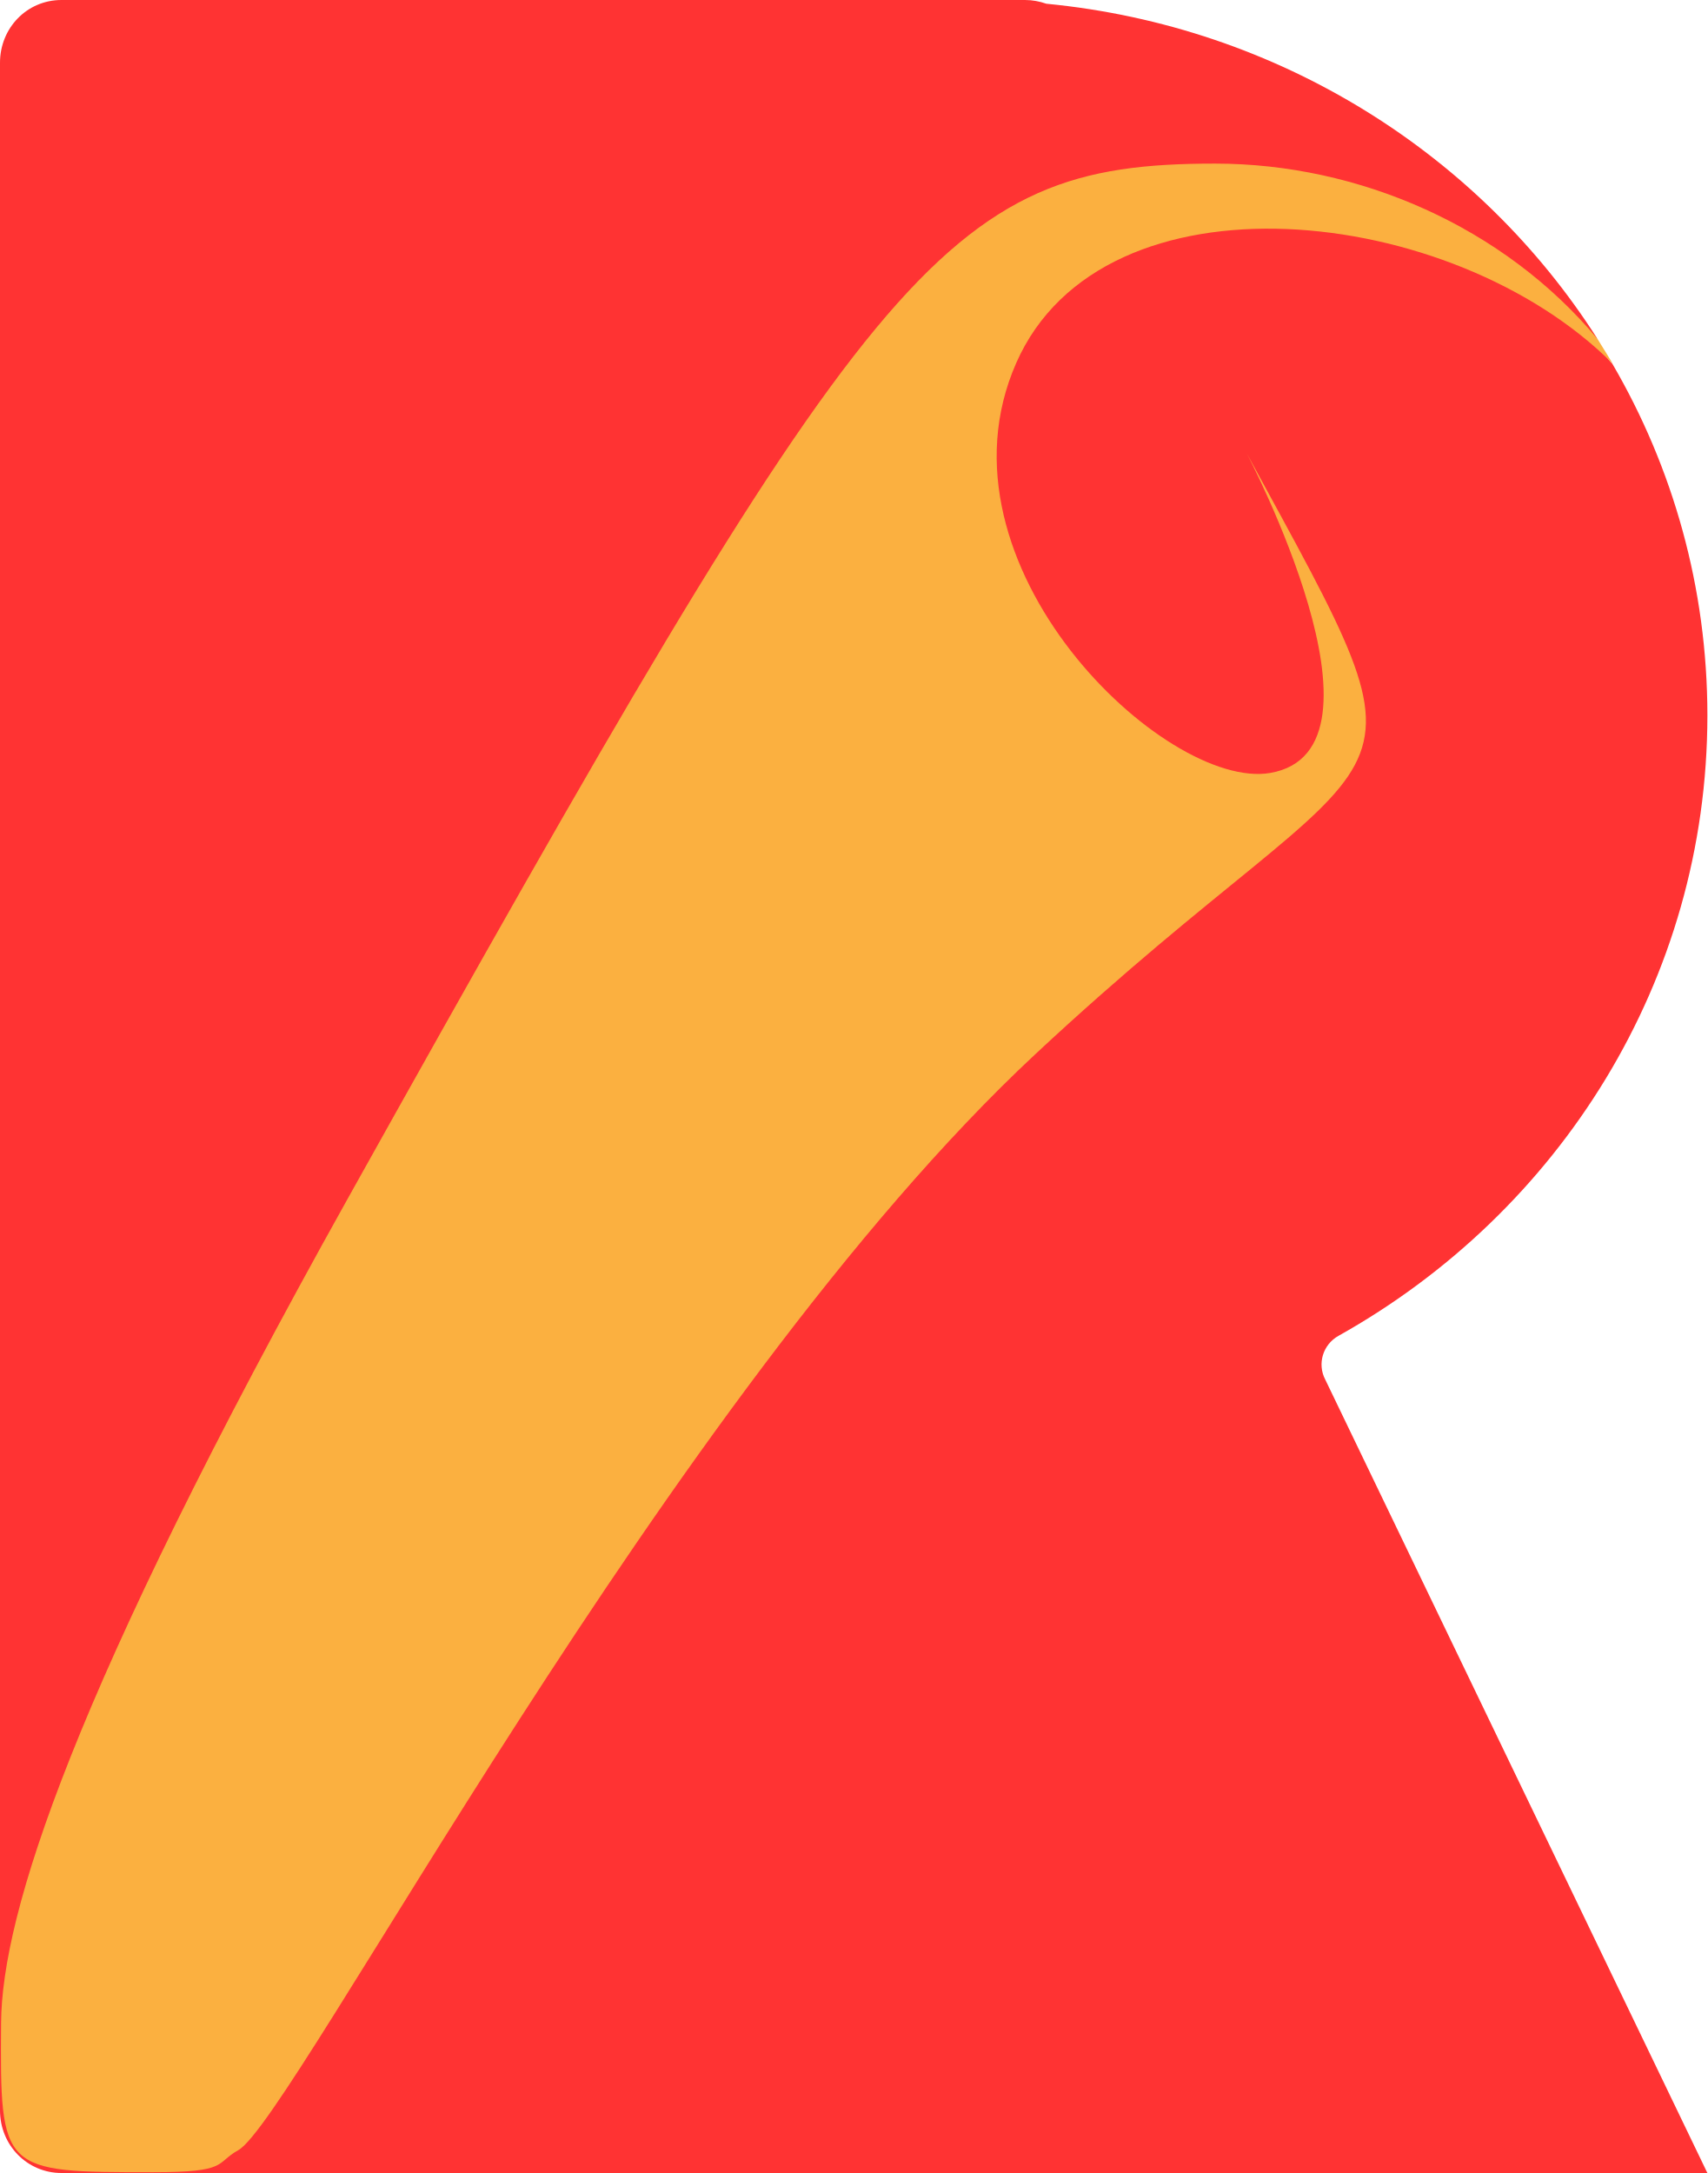
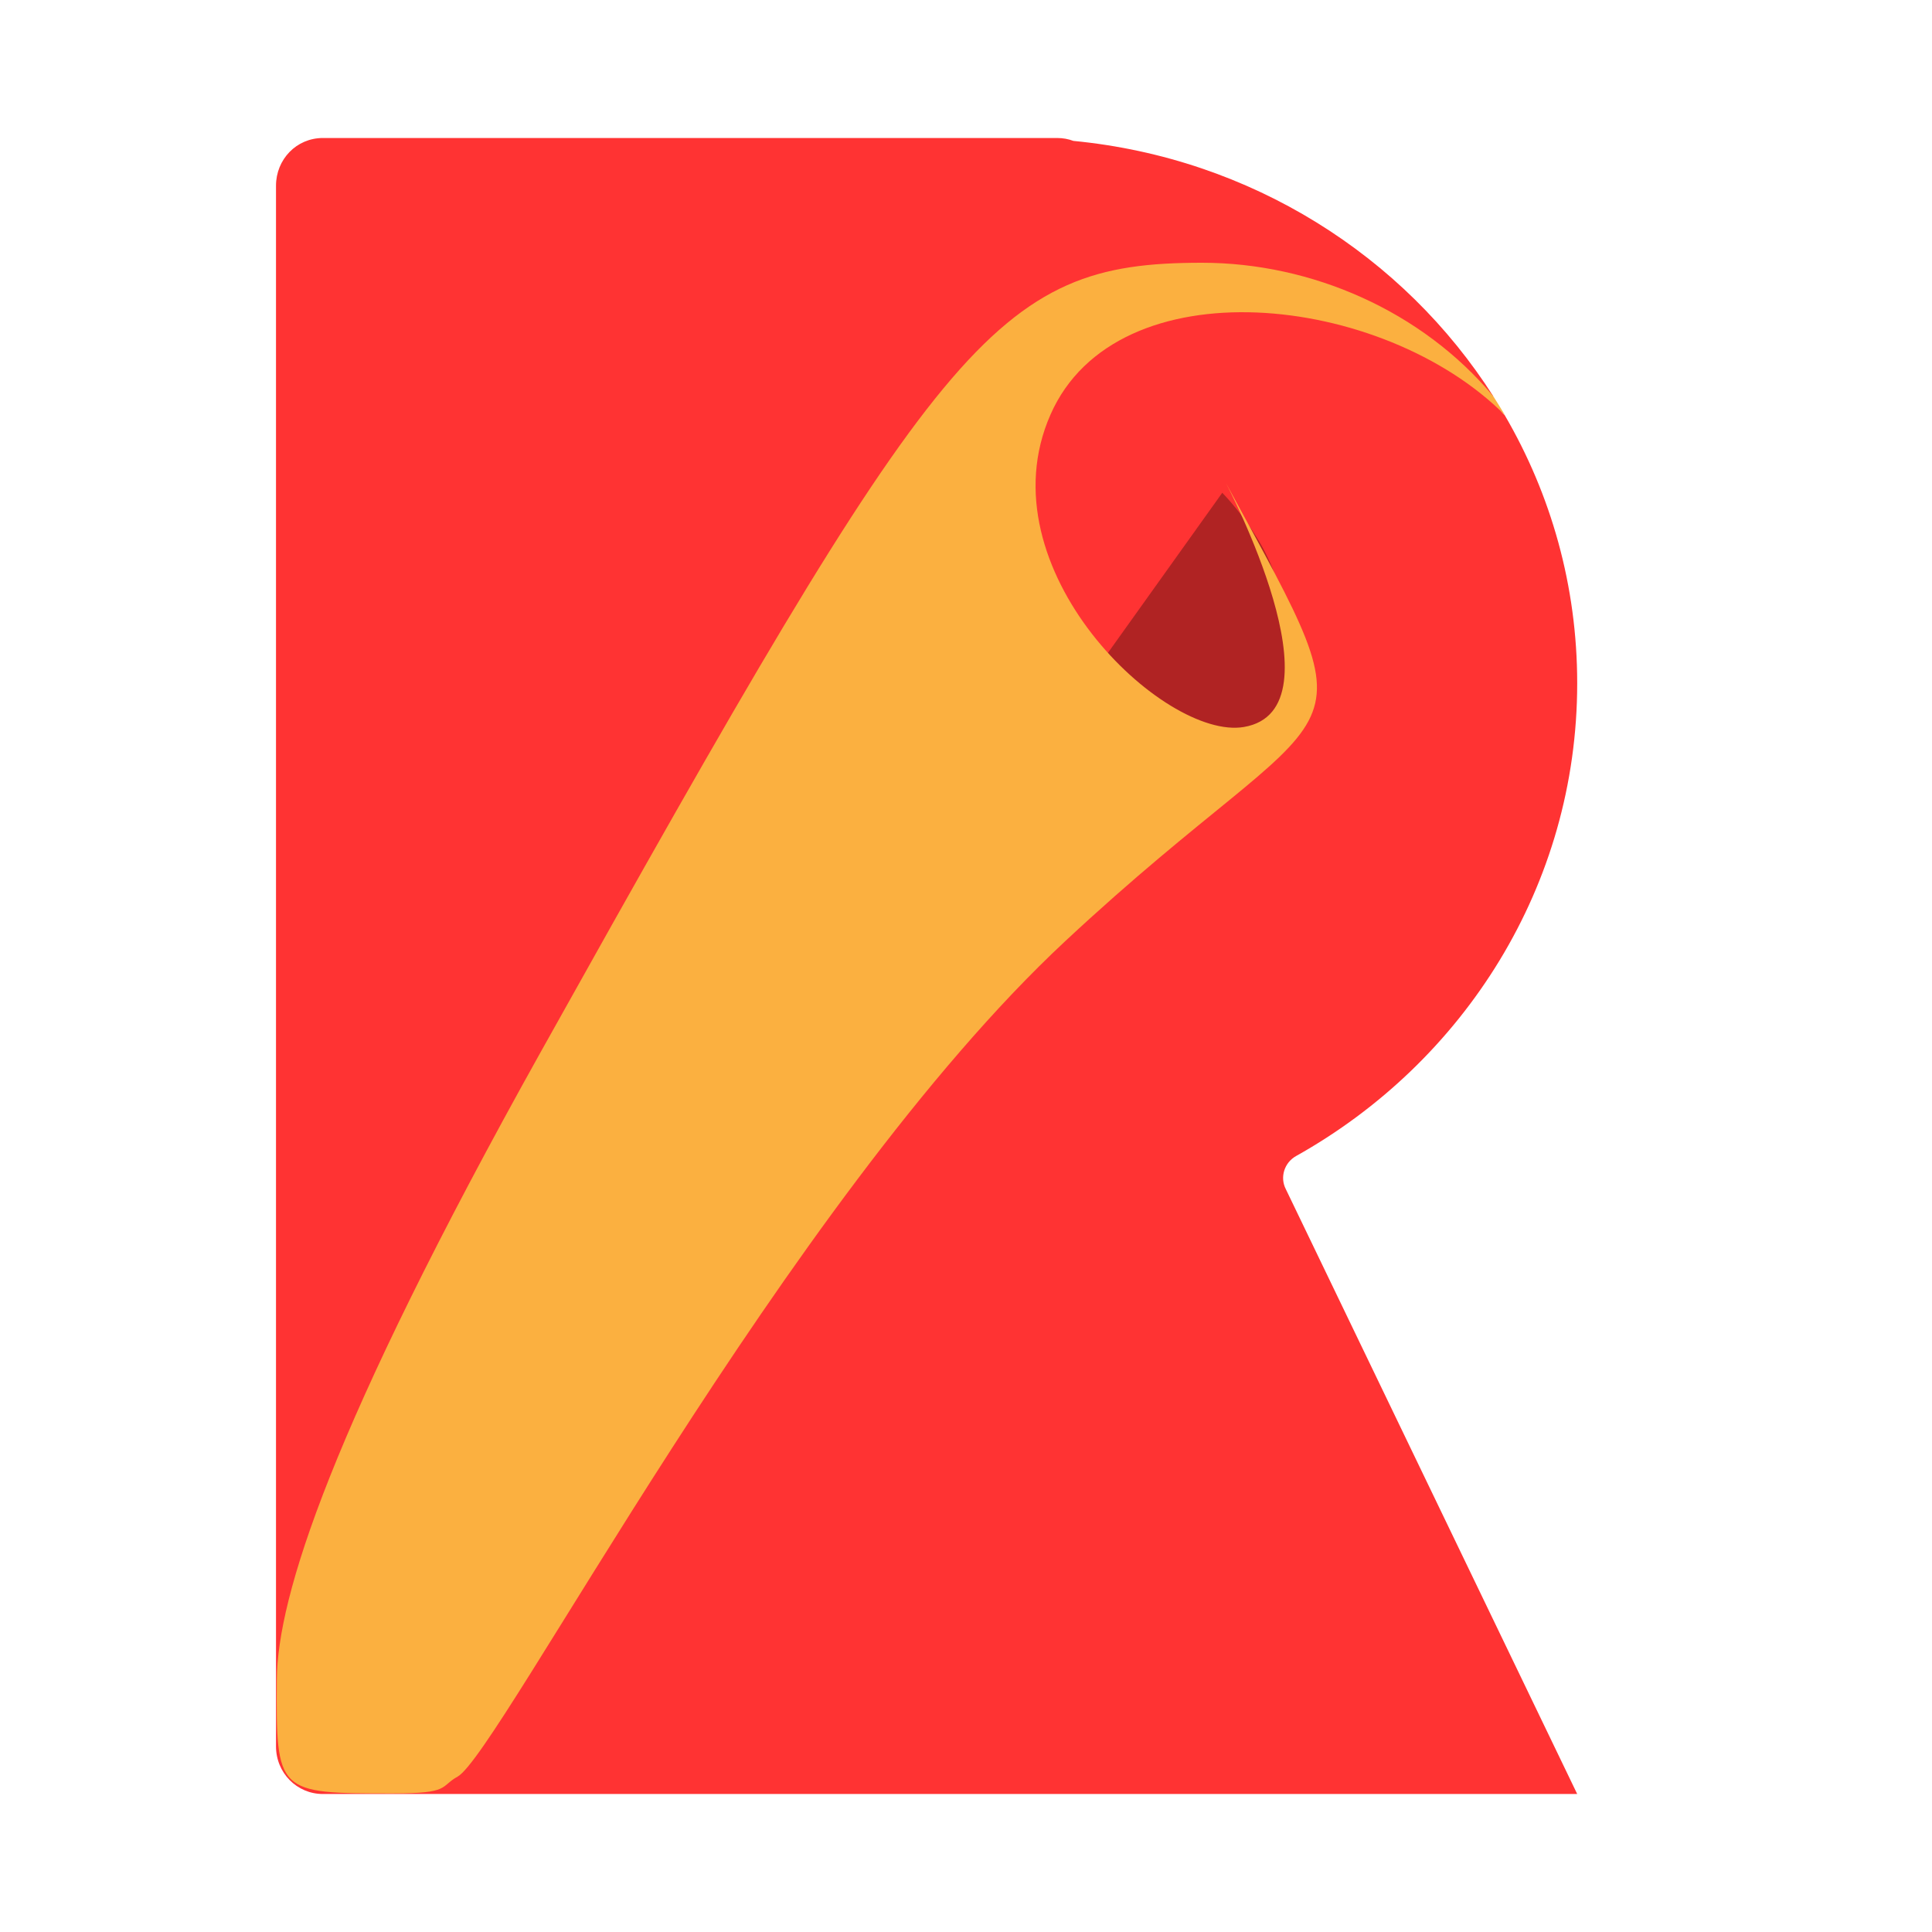
- <svg xmlns="http://www.w3.org/2000/svg" width="11" height="14" viewBox="0 0 11 14">
+ <svg xmlns="http://www.w3.org/2000/svg" width="14" height="14" viewBox="0 0 14 14">
  <g fill="none" fill-rule="evenodd">
-     <path fill="#FF3333" d="M10.388,2.344 C10.778,3.013 11,3.786 11,4.609 C11,6.321 10.043,7.812 8.624,8.606 C8.523,8.662 8.485,8.787 8.538,8.888 L11,14 L3.802,14 L0.396,14 C0.177,14 0,13.823 0,13.596 L0,0.404 C0,0.181 0.173,0 0.396,0 L6.604,0 C6.652,0 6.698,0.009 6.741,0.024 C8.242,0.169 9.536,0.996 10.293,2.185 C10.266,2.152 10.319,2.274 10.388,2.344 Z" />
-     <path fill="#FBB040" d="M0.988,13.995 C1.476,13.995 1.384,13.937 1.535,13.853 C1.888,13.657 4.304,8.998 6.67,6.792 C9.037,4.585 9.339,5.32 8.032,2.92 C8.032,2.92 9.039,4.833 8.183,4.98 C7.511,5.095 5.973,3.643 6.547,2.339 C7.106,1.067 9.356,1.307 10.391,2.344 C10.358,2.29 10.325,2.236 10.293,2.185 C9.689,1.461 8.755,1.054 7.828,1.054 C6.066,1.054 5.623,1.665 2.24,7.723 C0.452,10.926 0.013,12.336 0.007,13.031 C-1.49533164e-15,13.995 0.007,13.995 0.988,13.995 Z" />
+     <path fill="#FF3333" d="M10.904,3.009 C11.239,3.583 11.429,4.245 11.429,4.951 C11.429,6.418 10.609,7.696 9.392,8.377 C9.306,8.425 9.273,8.532 9.318,8.618 L11.429,13 L5.259,13 L2.34,13 C2.152,13 2,12.848 2,12.654 L2,1.346 C2,1.155 2.148,1 2.34,1 L7.66,1 C7.702,1 7.741,1.007 7.778,1.021 C9.065,1.145 10.173,1.854 10.822,2.873 C10.799,2.845 10.844,2.949 10.904,3.009 Z" />
+     <path fill="#000000" fill-opacity=".31" d="M8.857,3.571 L6.714,6.571 L9.286,5.286 C9.286,5.286 9.714,4.857 9.286,4.429 C9.286,4 8.857,3.571 8.857,3.571 Z" />
+     <path fill="#FBB040" d="M2.847,12.996 C3.265,12.996 3.186,12.946 3.316,12.874 C3.618,12.706 5.689,8.713 7.718,6.821 C9.746,4.93 10.005,5.56 8.885,3.503 C8.885,3.503 9.748,5.142 9.014,5.268 C8.438,5.367 7.12,4.123 7.612,3.005 C8.091,1.914 10.02,2.12 10.906,3.009 C10.878,2.963 10.85,2.917 10.822,2.873 C10.304,2.253 9.504,1.904 8.71,1.904 C7.2,1.904 6.82,2.427 3.92,7.62 C2.388,10.365 2.011,11.574 2.006,12.17 C2,12.996 2.006,12.996 2.847,12.996 Z" />
  </g>
</svg>
